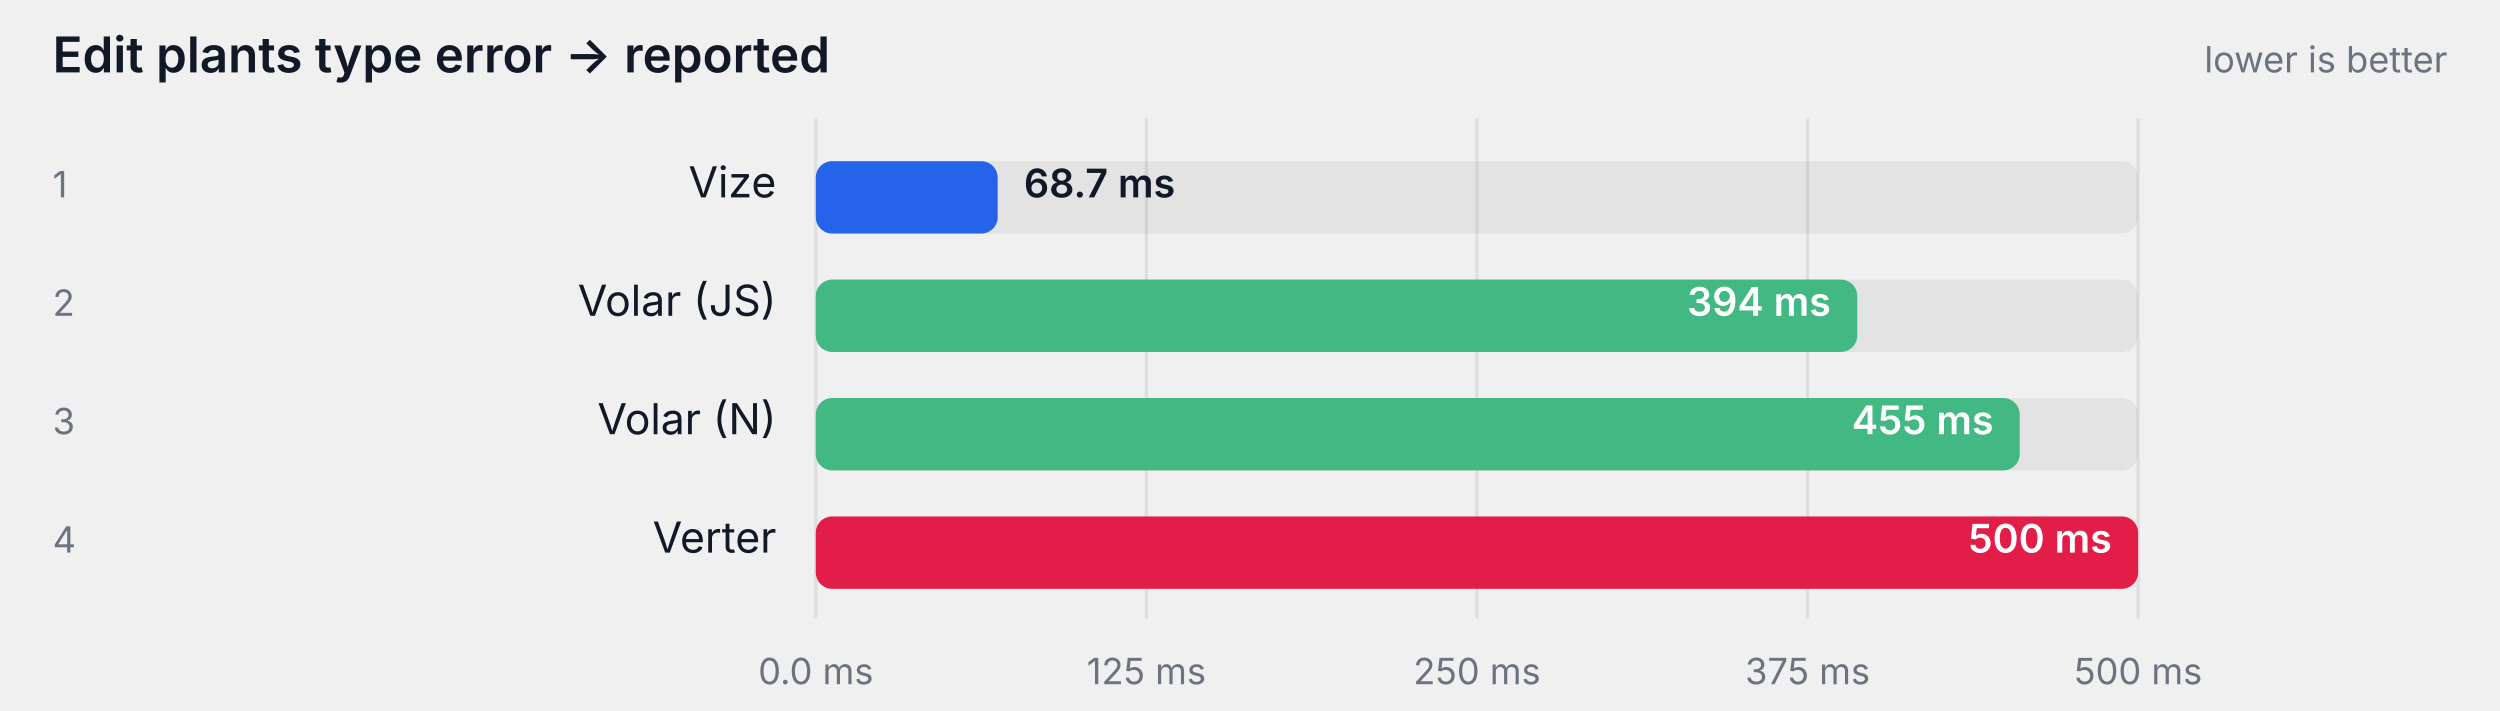
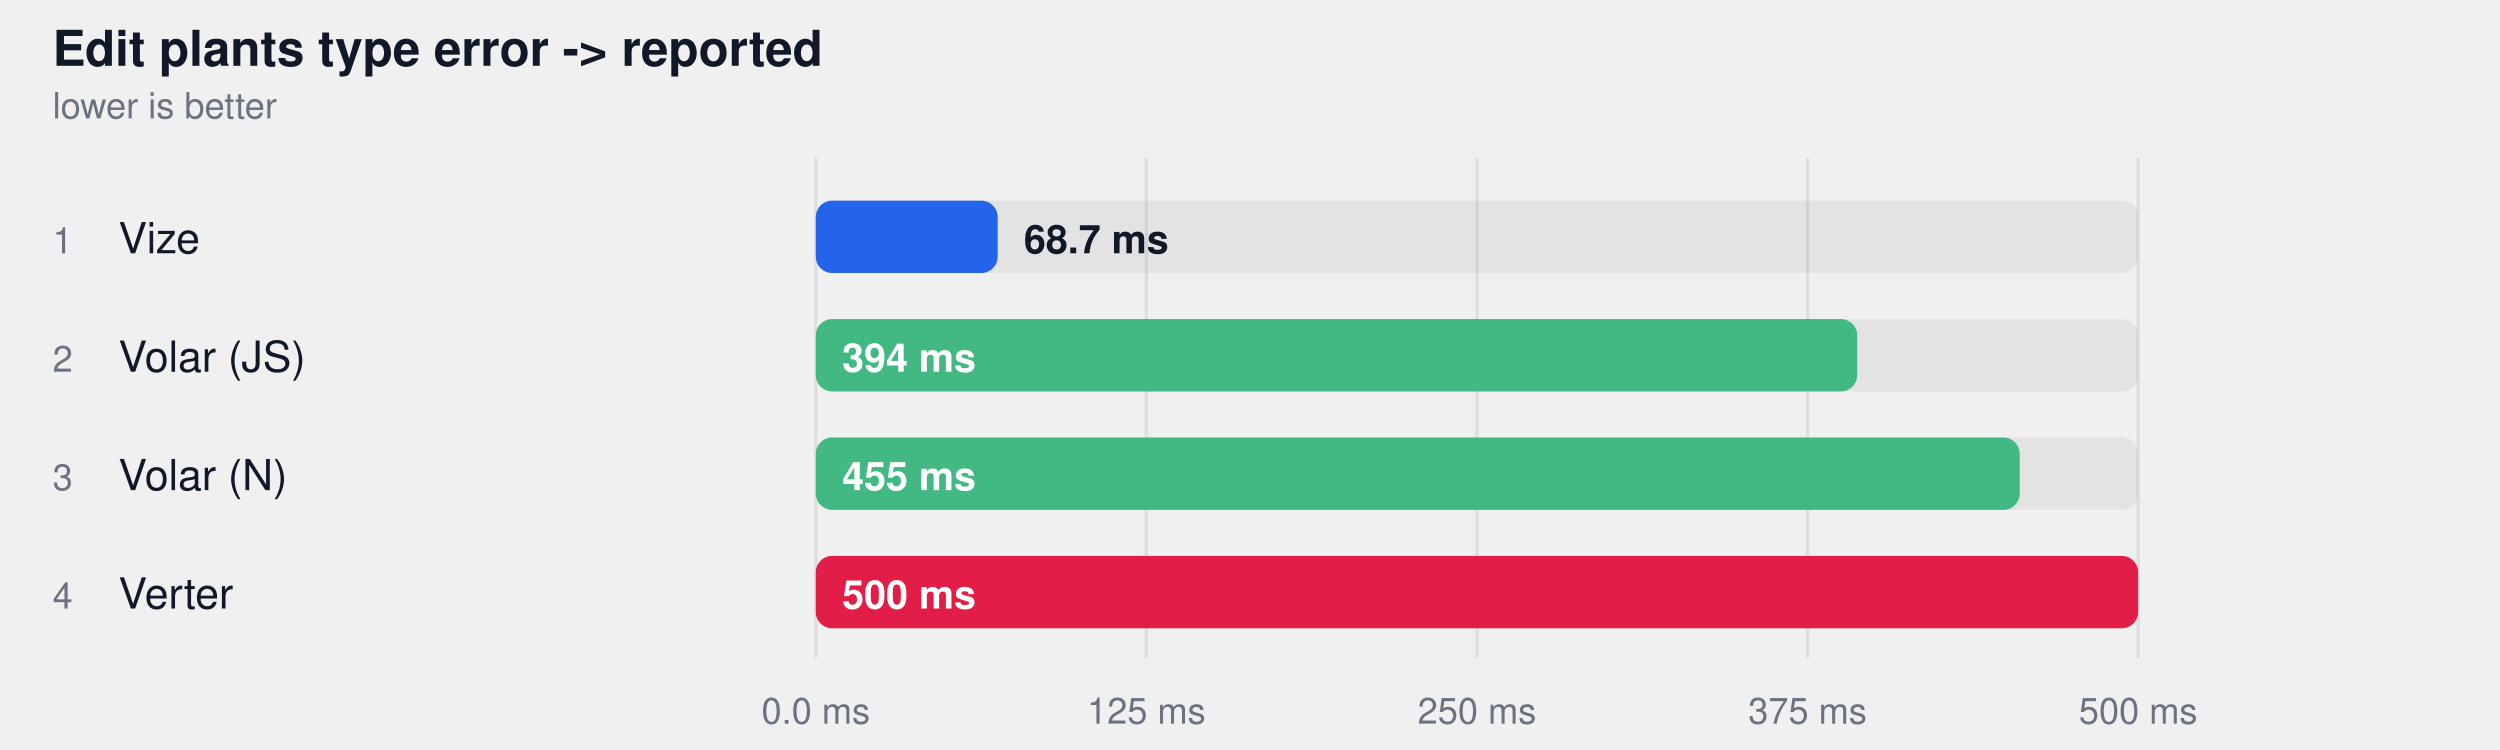
- <svg xmlns="http://www.w3.org/2000/svg" width="760" height="216" viewBox="0 0 760 216" role="img" aria-label="Edit plants type error -&gt; reported">
+ <svg xmlns="http://www.w3.org/2000/svg" width="760" height="228" viewBox="0 0 760 228" role="img" aria-label="Edit plants type error -&gt; reported">
  <style>
-     text { font-family: ui-sans-serif, system-ui, -apple-system, "Segoe UI", sans-serif; }
+     text { font-family: -apple-system, BlinkMacSystemFont, "Segoe UI", Helvetica, Arial, sans-serif; }
    .label { fill: #111827; }
-     .struck { text-decoration: line-through; opacity: 0.62; }
+     .struck { fill-opacity: 0.62; }
    .muted { fill: #6b7280; }
    .onbar { fill: #ffffff; }
    .track { fill: #111827; fill-opacity: 0.06; }
    .grid { stroke: #111827; stroke-opacity: 0.08; }
+     .strike { stroke: #111827; stroke-opacity: 0.45; }
    @media (prefers-color-scheme: dark) {
      .label { fill: #f9fafb; }
      .muted { fill: #9ca3af; }
      .track { fill: #f9fafb; fill-opacity: 0.08; }
      .grid { stroke: #f9fafb; stroke-opacity: 0.12; }
+       .strike { stroke: #f9fafb; }
    }
  </style>
-   <text class="label" x="16" y="22" font-size="15" font-weight="600">Edit plants type error -&gt; reported</text>
-   <text class="muted" x="744" y="22" text-anchor="end" font-size="11">lower is better</text>
-   <line class="grid" x1="248" y1="36" x2="248" y2="188" />
-   <text class="muted" x="248" y="208" text-anchor="middle" font-size="11">0.0 ms</text>
-   <line class="grid" x1="348.5" y1="36" x2="348.5" y2="188" />
-   <text class="muted" x="348.5" y="208" text-anchor="middle" font-size="11">125 ms</text>
-   <line class="grid" x1="449" y1="36" x2="449" y2="188" />
-   <text class="muted" x="449" y="208" text-anchor="middle" font-size="11">250 ms</text>
-   <line class="grid" x1="549.5" y1="36" x2="549.5" y2="188" />
-   <text class="muted" x="549.5" y="208" text-anchor="middle" font-size="11">375 ms</text>
-   <line class="grid" x1="650" y1="36" x2="650" y2="188" />
-   <text class="muted" x="650" y="208" text-anchor="middle" font-size="11">500 ms</text>
-   <text class="muted" x="16" y="60" font-size="11">1</text>
-   <text class="label" x="236" y="60" text-anchor="end" font-size="13">Vize</text>
-   <rect class="track" x="248" y="49" width="402" height="22" rx="5" />
-   <rect x="248" y="49" width="55.3" height="22" rx="5" fill="#2563eb" />
-   <text class="label" x="311.257" y="60" font-size="12" font-weight="600">68.7 ms</text>
-   <text class="muted" x="16" y="96" font-size="11">2</text>
-   <text class="label" x="236" y="96" text-anchor="end" font-size="13">Volar (JS)</text>
-   <rect class="track" x="248" y="85" width="402" height="22" rx="5" />
-   <rect x="248" y="85" width="316.6" height="22" rx="5" fill="#42b883" />
-   <text class="onbar" x="556.581" y="96" text-anchor="end" font-size="12" font-weight="600">394 ms</text>
-   <text class="muted" x="16" y="132" font-size="11">3</text>
-   <text class="label" x="236" y="132" text-anchor="end" font-size="13">Volar (N)</text>
-   <rect class="track" x="248" y="121" width="402" height="22" rx="5" />
-   <rect x="248" y="121" width="366.0" height="22" rx="5" fill="#42b883" />
-   <text class="onbar" x="606.047" y="132" text-anchor="end" font-size="12" font-weight="600">455 ms</text>
-   <text class="muted" x="16" y="168" font-size="11">4</text>
-   <text class="label" x="236" y="168" text-anchor="end" font-size="13">Verter</text>
-   <rect class="track" x="248" y="157" width="402" height="22" rx="5" />
-   <rect x="248" y="157" width="402.0" height="22" rx="5" fill="#e11d48" />
-   <text class="onbar" x="642" y="168" text-anchor="end" font-size="12" font-weight="600">500 ms</text>
+   <text class="label" fill="#111827" x="16" y="20" font-size="15" font-weight="600">Edit plants type error -&gt; reported</text>
+   <text class="muted" fill="#6b7280" x="16" y="36" font-size="11">lower is better</text>
+   <line class="grid" x1="248" y1="48" x2="248" y2="200" />
+   <text class="muted" fill="#6b7280" x="248" y="220" text-anchor="middle" font-size="11">0.0 ms</text>
+   <line class="grid" x1="348.5" y1="48" x2="348.5" y2="200" />
+   <text class="muted" fill="#6b7280" x="348.5" y="220" text-anchor="middle" font-size="11">125 ms</text>
+   <line class="grid" x1="449" y1="48" x2="449" y2="200" />
+   <text class="muted" fill="#6b7280" x="449" y="220" text-anchor="middle" font-size="11">250 ms</text>
+   <line class="grid" x1="549.5" y1="48" x2="549.5" y2="200" />
+   <text class="muted" fill="#6b7280" x="549.5" y="220" text-anchor="middle" font-size="11">375 ms</text>
+   <line class="grid" x1="650" y1="48" x2="650" y2="200" />
+   <text class="muted" fill="#6b7280" x="650" y="220" text-anchor="middle" font-size="11">500 ms</text>
+   <text class="muted" fill="#6b7280" x="16" y="77" font-size="11">1</text>
+   <text class="label" fill="#111827" x="36" y="77" font-size="13">Vize</text>
+   <rect class="track" x="248" y="61" width="402" height="22" rx="5" />
+   <rect x="248" y="61" width="55.3" height="22" rx="5" fill="#2563eb" />
+   <text class="label" fill="#111827" x="311.257" y="77" font-size="12" font-weight="600">68.7 ms</text>
+   <text class="muted" fill="#6b7280" x="16" y="113" font-size="11">2</text>
+   <text class="label" fill="#111827" x="36" y="113" font-size="13">Volar (JS)</text>
+   <rect class="track" x="248" y="97" width="402" height="22" rx="5" />
+   <rect x="248" y="97" width="316.6" height="22" rx="5" fill="#42b883" />
+   <text class="onbar" fill="#ffffff" x="256" y="113" font-size="12" font-weight="600">394 ms</text>
+   <text class="muted" fill="#6b7280" x="16" y="149" font-size="11">3</text>
+   <text class="label" fill="#111827" x="36" y="149" font-size="13">Volar (N)</text>
+   <rect class="track" x="248" y="133" width="402" height="22" rx="5" />
+   <rect x="248" y="133" width="366.0" height="22" rx="5" fill="#42b883" />
+   <text class="onbar" fill="#ffffff" x="256" y="149" font-size="12" font-weight="600">455 ms</text>
+   <text class="muted" fill="#6b7280" x="16" y="185" font-size="11">4</text>
+   <text class="label" fill="#111827" x="36" y="185" font-size="13">Verter</text>
+   <rect class="track" x="248" y="169" width="402" height="22" rx="5" />
+   <rect x="248" y="169" width="402.0" height="22" rx="5" fill="#e11d48" />
+   <text class="onbar" fill="#ffffff" x="256" y="185" font-size="12" font-weight="600">500 ms</text>
</svg>
